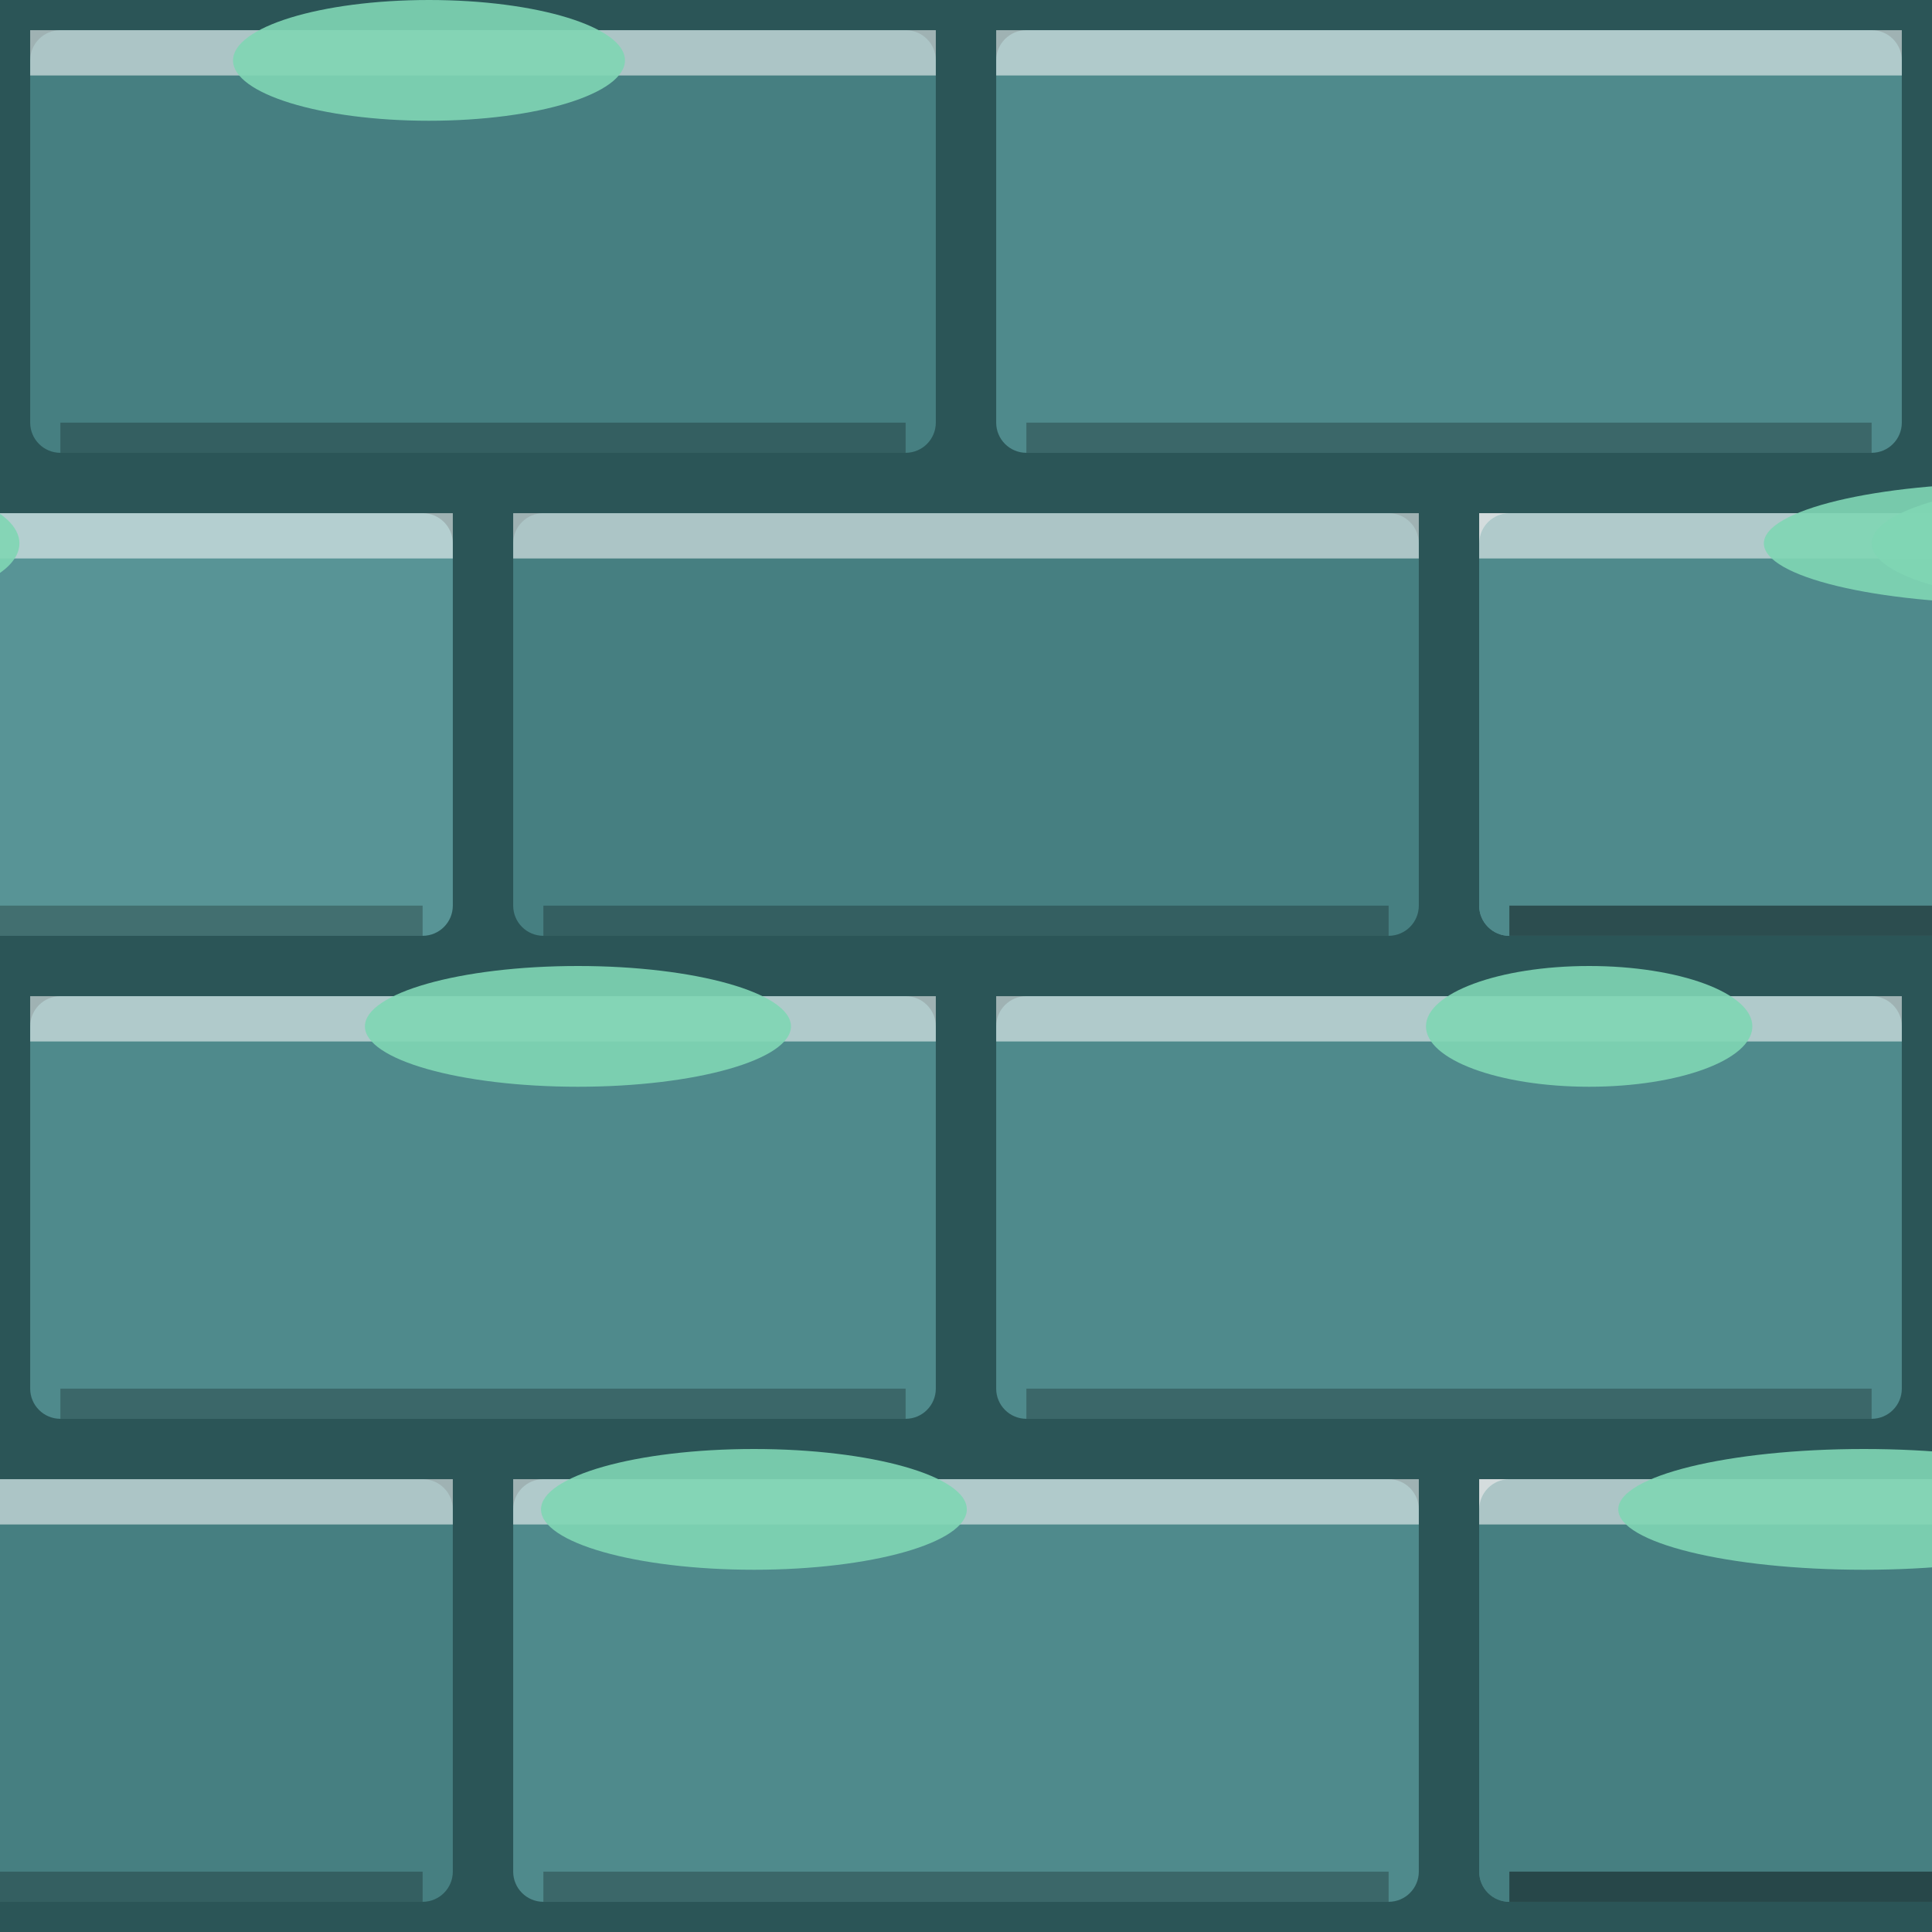
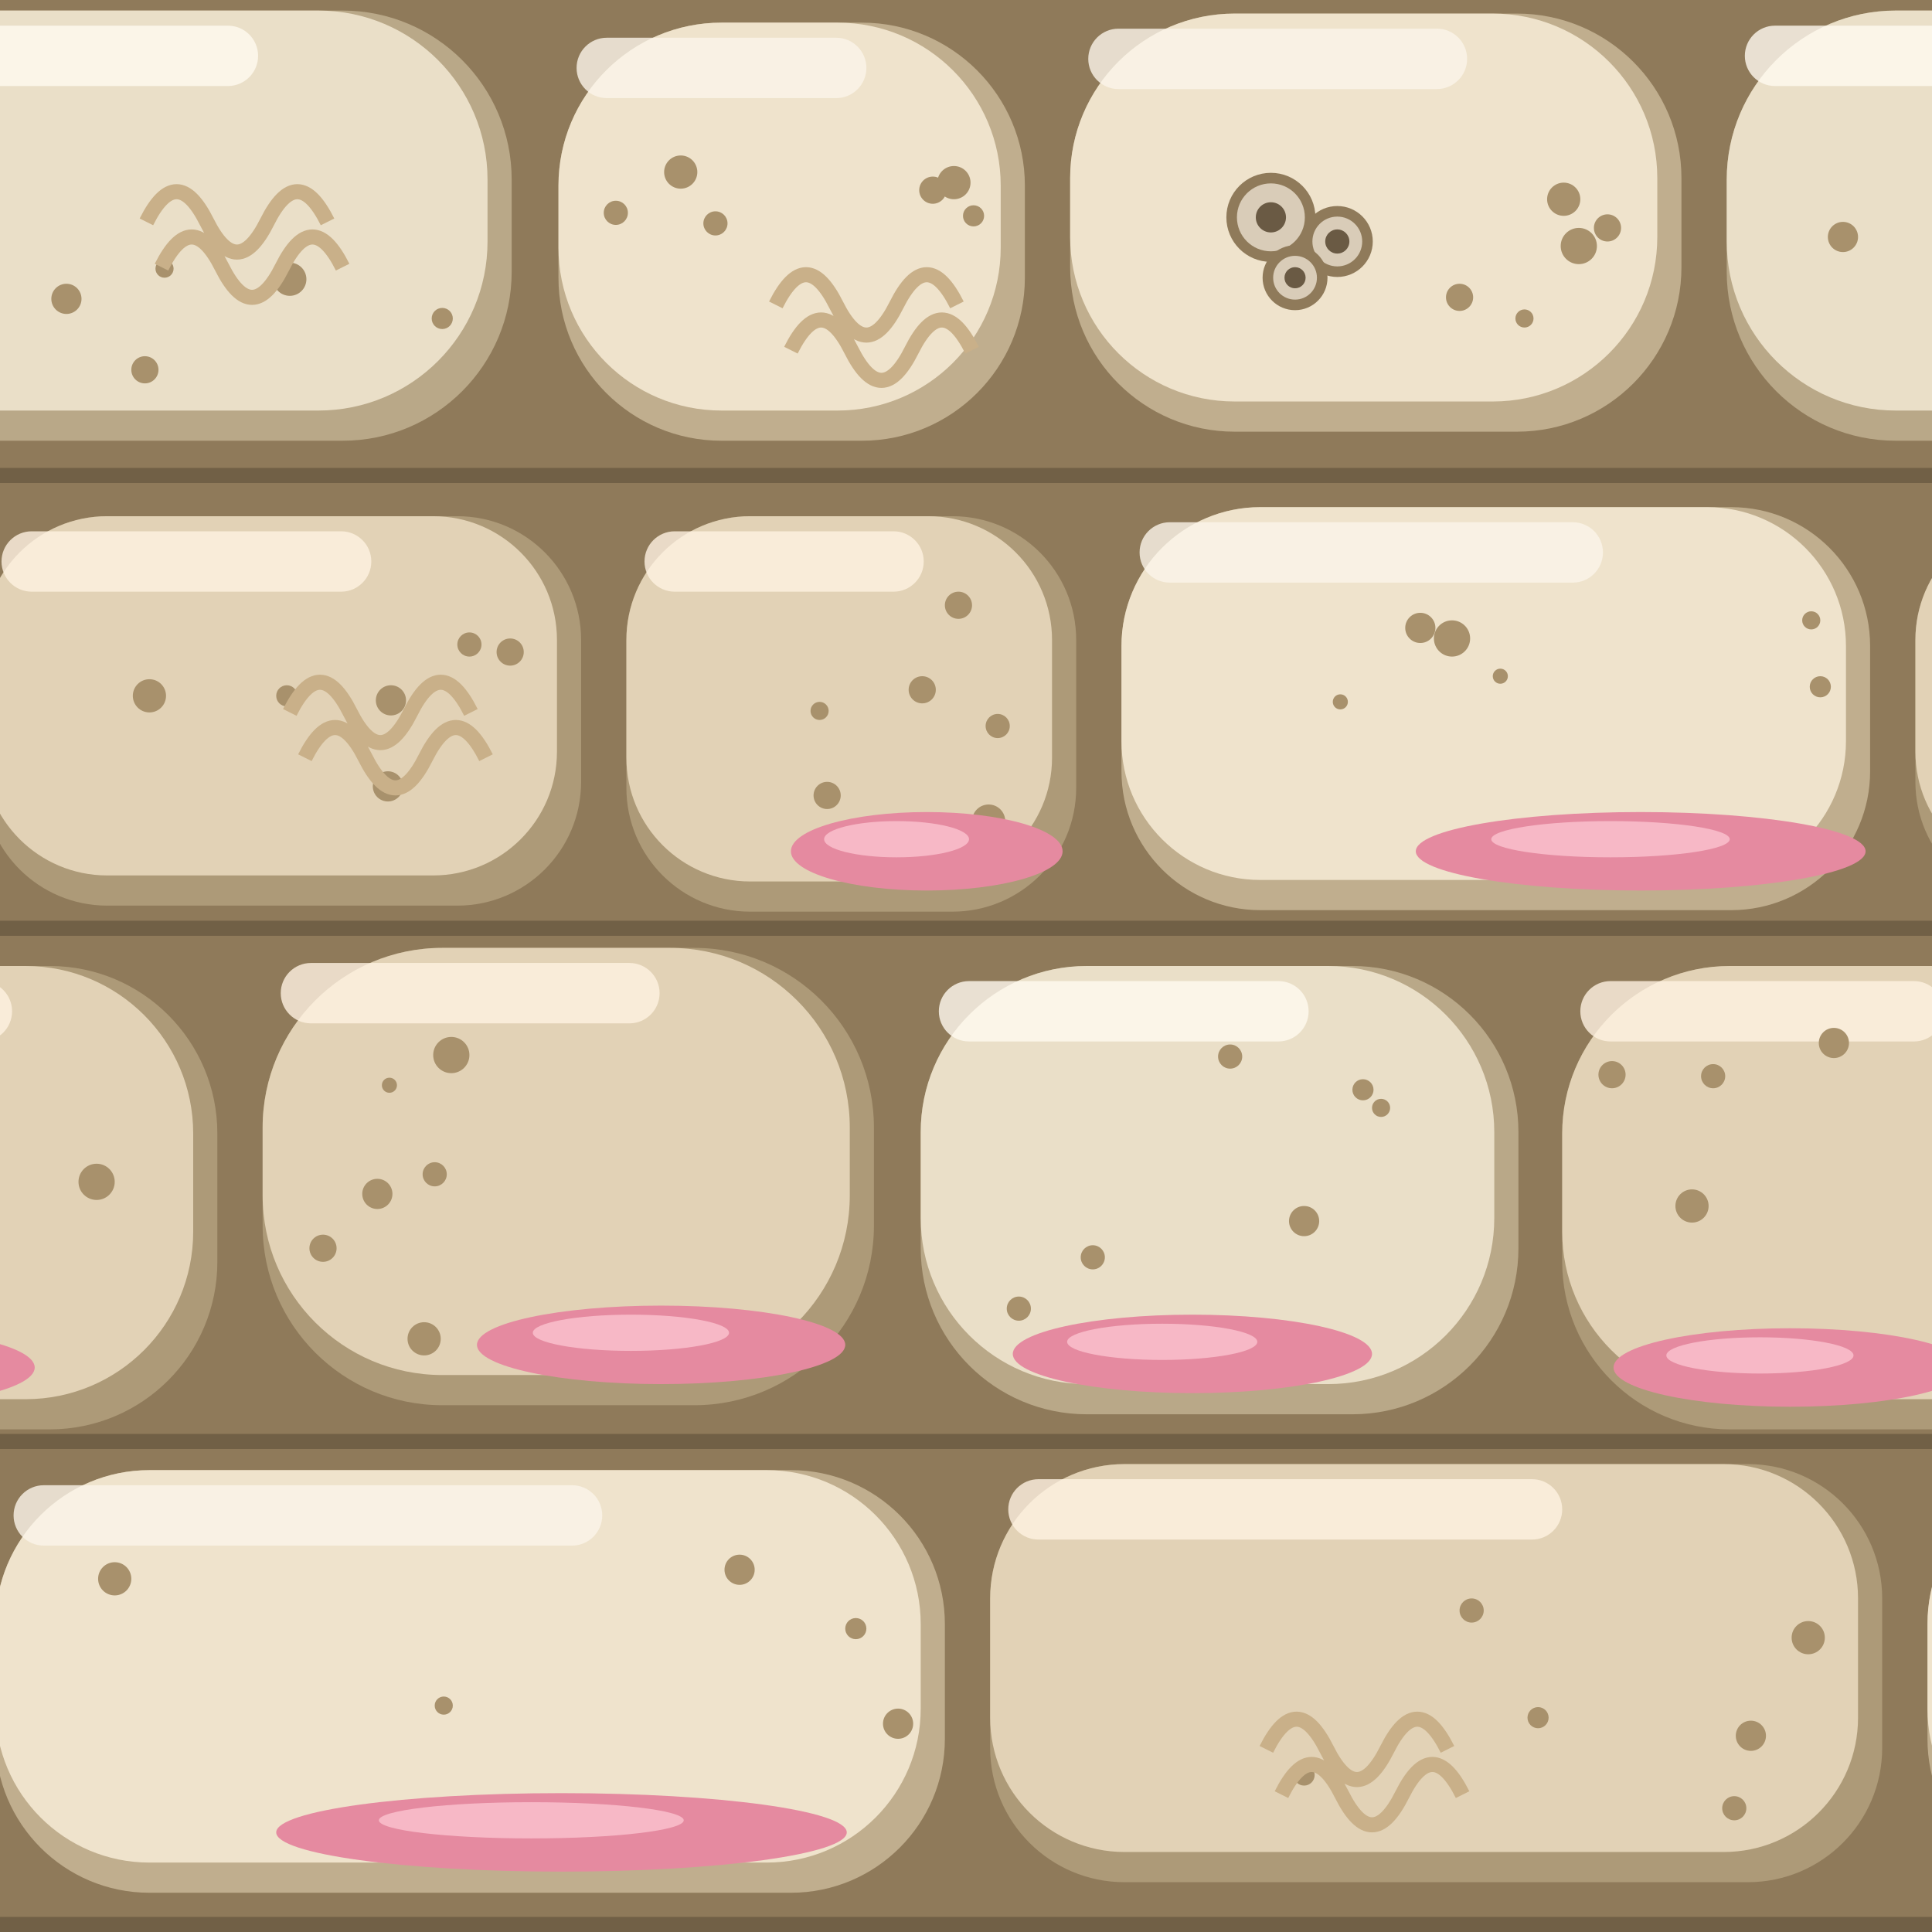
<svg xmlns="http://www.w3.org/2000/svg" width="128" height="128" viewBox="0 0 128 128">
-   <path fill="#2b5557" d="M0 0h128v128H0z" />
-   <path fill="#2b5557" d="M0 0h128v32H0z" />
-   <rect width="60" height="28" x="2" y="2" fill="#467f81" rx="2" />
-   <path fill="#fff" d="M2 2h60v3H2z" opacity=".55" />
-   <rect width="60" height="28" x="66" y="2" fill="#4f8a8c" rx="2" />
-   <path fill="#fff" d="M66 2h60v3H66z" opacity=".55" />
-   <path fill="#2b5557" d="M0 32h128v32H0z" />
-   <rect width="60" height="28" x="-30" y="34" fill="#589496" rx="2" />
-   <path fill="#fff" d="M-30 34h60v3h-60z" opacity=".55" />
-   <rect width="60" height="28" x="98" y="34" fill="#589496" rx="2" />
-   <path fill="#fff" d="M98 34h60v3H98z" opacity=".55" />
-   <rect width="60" height="28" x="34" y="34" fill="#467f81" rx="2" />
-   <path fill="#fff" d="M34 34h60v3H34z" opacity=".55" />
-   <rect width="60" height="28" x="98" y="34" fill="#4f8a8c" rx="2" />
-   <path fill="#fff" d="M98 34h60v3H98z" opacity=".55" />
-   <path fill="#2b5557" d="M0 64h128v32H0z" />
-   <rect width="60" height="28" x="2" y="66" fill="#4f8a8c" rx="2" />
-   <path fill="#fff" d="M2 66h60v3H2z" opacity=".55" />
-   <rect width="60" height="28" x="66" y="66" fill="#4f8a8c" rx="2" />
-   <path fill="#fff" d="M66 66h60v3H66z" opacity=".55" />
-   <path fill="#2b5557" d="M0 96h128v32H0z" />
-   <rect width="60" height="28" x="-30" y="98" fill="#467f81" rx="2" />
-   <path fill="#fff" d="M-30 98h60v3h-60z" opacity=".55" />
-   <rect width="60" height="28" x="98" y="98" fill="#467f81" rx="2" />
-   <path fill="#fff" d="M98 98h60v3H98z" opacity=".55" />
-   <rect width="60" height="28" x="34" y="98" fill="#4f8a8c" rx="2" />
-   <path fill="#fff" d="M34 98h60v3H34z" opacity=".55" />
-   <rect width="60" height="28" x="98" y="98" fill="#467f81" rx="2" />
-   <path fill="#fff" d="M98 98h60v3H98z" opacity=".55" />
-   <path d="M4 28h56v2H4z" opacity=".25" />
-   <ellipse cx="28.422" cy="4" fill="#7fd6b4" opacity=".9" rx="12.983" ry="4" />
-   <path d="M68 28h56v2H68zM-28 60h56v2h-56z" opacity=".25" />
-   <ellipse cx="-8.78" cy="36" fill="#7fd6b4" opacity=".9" rx="10.068" ry="4" />
-   <path d="M100 60h56v2h-56z" opacity=".25" />
-   <ellipse cx="133.466" cy="36" fill="#7fd6b4" opacity=".9" rx="16.605" ry="4" />
-   <path d="M36 60h56v2H36zM100 60h56v2h-56z" opacity=".25" />
-   <ellipse cx="138.405" cy="36" fill="#7fd6b4" opacity=".9" rx="14.401" ry="4" />
-   <path d="M4 92h56v2H4z" opacity=".25" />
-   <ellipse cx="38.29" cy="68" fill="#7fd6b4" opacity=".9" rx="14.114" ry="4" />
-   <path d="M68 92h56v2H68z" opacity=".25" />
-   <ellipse cx="105.286" cy="68" fill="#7fd6b4" opacity=".9" rx="10.812" ry="4" />
-   <path d="M-28 124h56v2h-56zM100 124h56v2h-56z" opacity=".25" />
-   <ellipse cx="123.487" cy="100" fill="#7fd6b4" opacity=".9" rx="16.272" ry="4" />
-   <path d="M36 124h56v2H36z" opacity=".25" />
-   <ellipse cx="49.949" cy="100" fill="#7fd6b4" opacity=".9" rx="14.105" ry="4" />
-   <path d="M100 124h56v2h-56z" opacity=".25" />
+   <path fill="#8f7a5a" d="M0 0h128v128H0z" />
+   <rect width="47.5" height="28.5" x="114.4" y=".7" fill="#b9a888" rx="11.2" />
+   <rect width="45.9" height="26.5" x="114.4" y=".7" fill="#eadfc8" rx="11.2" />
+   <rect width="29.5" height="4" x="115.6" y="1.7" fill="#fffaf0" opacity=".8" rx="2" />
+   <circle cx="147.2" cy="18.5" r="1.1" fill="#a8916c" />
+   <circle cx="157.3" cy="21.1" r=".7" fill="#a8916c" />
+   <circle cx="137.6" cy="24.5" r=".9" fill="#a8916c" />
+   <circle cx="122.1" cy="15.7" r="1" fill="#a8916c" />
+   <circle cx="132.4" cy="19.8" r="1" fill="#a8916c" />
+   <circle cx="138.9" cy="17.8" r=".6" fill="#a8916c" />
+   <path fill="none" stroke="#c9b089" d="M137.7 14.7q2-4 4 0t4 0 4 0m-11 3q2-4 4 0t4 0 4 0" />
+   <g transform="translate(-128)">
+     <rect width="47.5" height="28.5" x="114.4" y=".7" fill="#b9a888" rx="11.2" />
+     <rect width="45.9" height="26.5" x="114.4" y=".7" fill="#eadfc8" rx="11.2" />
+     <rect width="29.5" height="4" x="115.6" y="1.7" fill="#fffaf0" opacity=".8" rx="2" />
+     <circle cx="147.2" cy="18.5" r="1.1" fill="#a8916c" />
+     <circle cx="157.3" cy="21.1" r=".7" fill="#a8916c" />
+     <circle cx="137.6" cy="24.5" r=".9" fill="#a8916c" />
+     <circle cx="122.1" cy="15.7" r="1" fill="#a8916c" />
+     <circle cx="132.4" cy="19.8" r="1" fill="#a8916c" />
+     <circle cx="138.9" cy="17.8" r=".6" fill="#a8916c" />
+     <path fill="none" stroke="#c9b089" d="M137.7 14.7q2-4 4 0t4 0 4 0m-11 3q2-4 4 0t4 0 4 0" />
+   </g>
+   <rect width="30.9" height="27.7" x="37" y="1.5" fill="#c0ae8e" rx="10.8" />
+   <rect width="29.3" height="25.7" x="37" y="1.5" fill="#efe3cc" rx="10.8" />
+   <rect width="19.2" height="4" x="38.2" y="2.5" fill="#fbf5ea" opacity=".8" rx="2" />
+   <circle cx="40.8" cy="14.1" r=".8" fill="#a8916c" />
+   <circle cx="45.1" cy="11.4" r="1.1" fill="#a8916c" />
+   <circle cx="47.4" cy="14.8" r=".8" fill="#a8916c" />
+   <circle cx="64.5" cy="14.3" r=".7" fill="#a8916c" />
+   <circle cx="61.8" cy="12.6" r=".9" fill="#a8916c" />
+   <circle cx="63.2" cy="12.1" r="1.1" fill="#a8916c" />
+   <path fill="none" stroke="#c9b089" d="M51.4 20.2q2-4 4 0t4 0 4 0m-11 3q2-4 4 0t4 0 4 0" />
+   <rect width="40.5" height="27.7" x="70.9" y=".9" fill="#c0ae8e" rx="10.9" />
+   <rect width="38.9" height="25.7" x="70.9" y=".9" fill="#efe3cc" rx="10.9" />
+   <rect width="25.1" height="4" x="72.1" y="1.9" fill="#fbf5ea" opacity=".8" rx="2" />
+   <circle cx="88.6" cy="15.6" r=".8" fill="#a8916c" />
+   <circle cx="103.6" cy="13.2" r="1.1" fill="#a8916c" />
+   <circle cx="104.6" cy="16.3" r="1.2" fill="#a8916c" />
+   <circle cx="96.7" cy="19.7" r=".9" fill="#a8916c" />
+   <circle cx="101" cy="21.1" r=".6" fill="#a8916c" />
+   <circle cx="106.5" cy="15.1" r=".9" fill="#a8916c" />
+   <circle cx="84.2" cy="14.4" r="2.6" fill="#d9ccb8" stroke="#8f7a5a" stroke-width=".7" />
+   <circle cx="84.2" cy="14.4" r="1" fill="#6a5a44" />
+   <circle cx="88.6" cy="16" r="2" fill="#d9ccb8" stroke="#8f7a5a" stroke-width=".7" />
+   <circle cx="88.6" cy="16" r=".8" fill="#6a5a44" />
+   <circle cx="85.8" cy="18.4" r="1.8" fill="#d9ccb8" stroke="#8f7a5a" stroke-width=".7" />
+   <circle cx="85.8" cy="18.4" r=".7" fill="#6a5a44" />
+   <path fill="#5e4e38" d="M0 31h128v1H0z" opacity=".6" />
+   <rect width="39.6" height="25.8" x="126.9" y="34.2" fill="#ad9a78" rx="8.2" />
+   <rect width="38" height="23.8" x="126.9" y="34.2" fill="#e2d2b6" rx="8.2" />
+   <rect width="24.5" height="4" x="128.1" y="35.2" fill="#fff3e2" opacity=".8" rx="2" />
+   <circle cx="153.7" cy="52.1" r="1" fill="#a8916c" />
+   <circle cx="137.9" cy="46.1" r="1.1" fill="#a8916c" />
+   <circle cx="161.8" cy="43.2" r=".9" fill="#a8916c" />
+   <circle cx="153.9" cy="46.4" r="1" fill="#a8916c" />
+   <circle cx="159.1" cy="42.7" r=".8" fill="#a8916c" />
+   <circle cx="147" cy="46.1" r=".7" fill="#a8916c" />
+   <path fill="none" stroke="#c9b089" d="M147.2 47.2q2-4 4 0t4 0 4 0m-11 3q2-4 4 0t4 0 4 0" />
+   <g transform="translate(-128)">
+     <rect width="39.6" height="25.8" x="126.9" y="34.2" fill="#ad9a78" rx="8.2" />
+     <rect width="38" height="23.8" x="126.9" y="34.2" fill="#e2d2b6" rx="8.2" />
+     <rect width="24.5" height="4" x="128.1" y="35.2" fill="#fff3e2" opacity=".8" rx="2" />
+     <circle cx="153.7" cy="52.1" r="1" fill="#a8916c" />
+     <circle cx="137.9" cy="46.1" r="1.1" fill="#a8916c" />
+     <circle cx="161.8" cy="43.2" r=".9" fill="#a8916c" />
+     <circle cx="153.9" cy="46.4" r="1" fill="#a8916c" />
+     <circle cx="159.1" cy="42.7" r=".8" fill="#a8916c" />
+     <circle cx="147" cy="46.1" r=".7" fill="#a8916c" />
+     <path fill="none" stroke="#c9b089" d="M147.2 47.2q2-4 4 0t4 0 4 0m-11 3q2-4 4 0t4 0 4 0" />
+   </g>
+   <rect width="29.8" height="26.2" x="41.5" y="34.2" fill="#ad9a78" rx="8.2" />
+   <rect width="28.2" height="24.2" x="41.5" y="34.2" fill="#e2d2b6" rx="8.2" />
+   <rect width="18.5" height="4" x="42.7" y="35.2" fill="#fff3e2" opacity=".8" rx="2" />
+   <circle cx="54.3" cy="47.1" r=".6" fill="#a8916c" />
+   <circle cx="61.1" cy="45.7" r=".9" fill="#a8916c" />
+   <circle cx="63.5" cy="40.1" r=".9" fill="#a8916c" />
+   <circle cx="54.8" cy="52.7" r=".9" fill="#a8916c" />
+   <circle cx="65.5" cy="54.4" r="1.1" fill="#a8916c" />
+   <circle cx="66.1" cy="48.1" r=".8" fill="#a8916c" />
+   <ellipse cx="61.4" cy="56.4" fill="#e58aa0" rx="9" ry="2.6" />
+   <ellipse cx="59.4" cy="55.6" fill="#f7b8c6" rx="4.8" ry="1.2" />
+   <rect width="49.6" height="26.7" x="74.3" y="33.6" fill="#c0ae8e" rx="9.2" />
+   <rect width="48" height="24.7" x="74.3" y="33.6" fill="#efe3cc" rx="9.2" />
+   <rect width="30.7" height="4" x="75.5" y="34.6" fill="#fbf5ea" opacity=".8" rx="2" />
+   <circle cx="88.8" cy="46.5" r=".5" fill="#a8916c" />
+   <circle cx="120.6" cy="45.5" r=".7" fill="#a8916c" />
+   <circle cx="94.1" cy="41.6" r="1" fill="#a8916c" />
+   <circle cx="99.4" cy="44.8" r=".5" fill="#a8916c" />
+   <circle cx="120" cy="41.1" r=".6" fill="#a8916c" />
+   <circle cx="96.2" cy="42.3" r="1.2" fill="#a8916c" />
+   <ellipse cx="108.7" cy="56.4" fill="#e58aa0" rx="14.9" ry="2.6" />
+   <ellipse cx="106.7" cy="55.6" fill="#f7b8c6" rx="7.9" ry="1.2" />
+   <path fill="#5e4e38" d="M0 61h128v1H0z" opacity=".6" />
+   <rect width="39.6" height="29.7" x="61" y="64" fill="#b9a888" rx="11" />
+   <rect width="38" height="27.7" x="61" y="64" fill="#eadfc8" rx="11" />
+   <rect width="24.5" height="4" x="62.2" y="65" fill="#fffaf0" opacity=".8" rx="2" />
+   <circle cx="72.4" cy="83.3" r=".8" fill="#a8916c" />
+   <circle cx="91.5" cy="73.4" r=".6" fill="#a8916c" />
+   <circle cx="81.5" cy="70" r=".8" fill="#a8916c" />
+   <circle cx="67.5" cy="86.7" r=".8" fill="#a8916c" />
+   <circle cx="86.4" cy="80.9" r="1" fill="#a8916c" />
+   <circle cx="90.3" cy="72.2" r=".7" fill="#a8916c" />
+   <ellipse cx="79" cy="89.7" fill="#e58aa0" rx="11.9" ry="2.6" />
+   <ellipse cx="77" cy="88.9" fill="#f7b8c6" rx="6.3" ry="1.2" />
+   <rect width="38.9" height="30.7" x="103.5" y="64" fill="#ad9a78" rx="11.1" />
+   <rect width="37.3" height="28.7" x="103.5" y="64" fill="#e2d2b6" rx="11.1" />
+   <rect width="24.1" height="4" x="104.7" y="65" fill="#fff3e2" opacity=".8" rx="2" />
+   <circle cx="113.5" cy="71.3" r=".8" fill="#a8916c" />
+   <circle cx="121.5" cy="69.1" r="1" fill="#a8916c" />
+   <circle cx="106.8" cy="71.2" r=".9" fill="#a8916c" />
+   <circle cx="116" cy="90" r="1.2" fill="#a8916c" />
+   <circle cx="134.4" cy="78.3" r="1.2" fill="#a8916c" />
+   <circle cx="112.1" cy="79.9" r="1.1" fill="#a8916c" />
+   <ellipse cx="118.6" cy="90.6" fill="#e58aa0" rx="11.7" ry="2.6" />
+   <ellipse cx="116.6" cy="89.8" fill="#f7b8c6" rx="6.2" ry="1.2" />
+   <g transform="translate(-128)">
+     <rect width="38.9" height="30.7" x="103.5" y="64" fill="#ad9a78" rx="11.1" />
+     <rect width="37.3" height="28.7" x="103.5" y="64" fill="#e2d2b6" rx="11.1" />
+     <rect width="24.1" height="4" x="104.7" y="65" fill="#fff3e2" opacity=".8" rx="2" />
+     <circle cx="113.5" cy="71.3" r=".8" fill="#a8916c" />
+     <circle cx="121.5" cy="69.1" r="1" fill="#a8916c" />
+     <circle cx="106.8" cy="71.2" r=".9" fill="#a8916c" />
+     <circle cx="116" cy="90" r="1.2" fill="#a8916c" />
+     <circle cx="134.4" cy="78.3" r="1.2" fill="#a8916c" />
+     <circle cx="112.1" cy="79.9" r="1.1" fill="#a8916c" />
+     <ellipse cx="118.6" cy="90.6" fill="#e58aa0" rx="11.7" ry="2.6" />
+     <ellipse cx="116.6" cy="89.8" fill="#f7b8c6" rx="6.2" ry="1.2" />
+   </g>
+   <rect width="40.5" height="30.3" x="17.4" y="62.8" fill="#ad9a78" rx="11.9" />
+   <rect width="38.9" height="28.3" x="17.4" y="62.8" fill="#e2d2b6" rx="11.9" />
+   <rect width="25.1" height="4" x="18.6" y="63.8" fill="#fff3e2" opacity=".8" rx="2" />
+   <circle cx="21.4" cy="82.7" r=".9" fill="#a8916c" />
+   <circle cx="28.8" cy="77.8" r=".8" fill="#a8916c" />
+   <circle cx="29.9" cy="69.9" r="1.2" fill="#a8916c" />
+   <circle cx="25" cy="79.1" r="1" fill="#a8916c" />
+   <circle cx="25.8" cy="71.9" r=".5" fill="#a8916c" />
+   <circle cx="28.1" cy="88.7" r="1.1" fill="#a8916c" />
+   <ellipse cx="43.8" cy="89.1" fill="#e58aa0" rx="12.2" ry="2.6" />
+   <ellipse cx="41.8" cy="88.3" fill="#f7b8c6" rx="6.5" ry="1.2" />
+   <path fill="#5e4e38" d="M0 95h128v1H0z" opacity=".6" />
+   <rect width="59.1" height="27.7" x="65.6" y="97" fill="#ad9a78" rx="8.9" />
+   <rect width="57.5" height="25.7" x="65.6" y="97" fill="#e2d2b6" rx="8.9" />
+   <rect width="36.7" height="4" x="66.8" y="98" fill="#fff3e2" opacity=".8" rx="2" />
+   <circle cx="116" cy="115" r="1" fill="#a8916c" />
+   <circle cx="101.9" cy="113.8" r=".7" fill="#a8916c" />
+   <circle cx="114.9" cy="119.8" r=".8" fill="#a8916c" />
+   <circle cx="97.5" cy="106.7" r=".8" fill="#a8916c" />
+   <circle cx="86.4" cy="117.6" r=".7" fill="#a8916c" />
+   <circle cx="119.8" cy="108.5" r="1.1" fill="#a8916c" />
+   <path fill="none" stroke="#c9b089" d="M83.9 115.9q2-4 4 0t4 0 4 0m-11 3q2-4 4 0t4 0 4 0" />
+   <g transform="translate(-128)">
+     <rect width="59.1" height="27.7" x="65.6" y="97" fill="#ad9a78" rx="8.9" />
+     <rect width="57.5" height="25.7" x="65.6" y="97" fill="#e2d2b6" rx="8.9" />
+     <rect width="36.7" height="4" x="66.8" y="98" fill="#fff3e2" opacity=".8" rx="2" />
+     <circle cx="116" cy="115" r="1" fill="#a8916c" />
+     <circle cx="101.9" cy="113.8" r=".7" fill="#a8916c" />
+     <circle cx="114.9" cy="119.8" r=".8" fill="#a8916c" />
+     <circle cx="97.5" cy="106.7" r=".8" fill="#a8916c" />
+     <circle cx="86.4" cy="117.6" r=".7" fill="#a8916c" />
+     <circle cx="119.8" cy="108.5" r="1.1" fill="#a8916c" />
+     <path fill="none" stroke="#c9b089" d="M83.9 115.9q2-4 4 0t4 0 4 0m-11 3q2-4 4 0t4 0 4 0" />
+   </g>
+   <rect width="62.9" height="28" x="127.7" y="97.4" fill="#c0ae8e" rx="10.2" />
+   <rect width="61.3" height="26" x="127.7" y="97.4" fill="#efe3cc" rx="10.2" />
+   <rect width="39" height="4" x="128.9" y="98.4" fill="#fbf5ea" opacity=".8" rx="2" />
+   <circle cx="135.6" cy="104.6" r="1.1" fill="#a8916c" />
+   <circle cx="177" cy="104" r="1" fill="#a8916c" />
+   <circle cx="187.5" cy="114.2" r="1" fill="#a8916c" />
+   <circle cx="153.7" cy="120.5" r="1" fill="#a8916c" />
+   <circle cx="184.7" cy="107.9" r=".7" fill="#a8916c" />
+   <circle cx="157.4" cy="113" r=".6" fill="#a8916c" />
+   <ellipse cx="165.2" cy="121.4" fill="#e58aa0" rx="18.9" ry="2.6" />
+   <ellipse cx="163.2" cy="120.6" fill="#f7b8c6" rx="10.1" ry="1.2" />
+   <g transform="translate(-128)">
+     <rect width="62.9" height="28" x="127.7" y="97.4" fill="#c0ae8e" rx="10.2" />
+     <rect width="61.3" height="26" x="127.7" y="97.4" fill="#efe3cc" rx="10.2" />
+     <rect width="39" height="4" x="128.9" y="98.4" fill="#fbf5ea" opacity=".8" rx="2" />
+     <circle cx="135.6" cy="104.6" r="1.1" fill="#a8916c" />
+     <circle cx="177" cy="104" r="1" fill="#a8916c" />
+     <circle cx="187.5" cy="114.2" r="1" fill="#a8916c" />
+     <circle cx="153.7" cy="120.5" r="1" fill="#a8916c" />
+     <circle cx="184.7" cy="107.9" r=".7" fill="#a8916c" />
+     <circle cx="157.4" cy="113" r=".6" fill="#a8916c" />
+     <ellipse cx="165.2" cy="121.4" fill="#e58aa0" rx="18.9" ry="2.6" />
+     <ellipse cx="163.2" cy="120.6" fill="#f7b8c6" rx="10.1" ry="1.2" />
+   </g>
+   <path fill="#5e4e38" d="M0 127h128v1H0z" opacity=".6" />
</svg>
